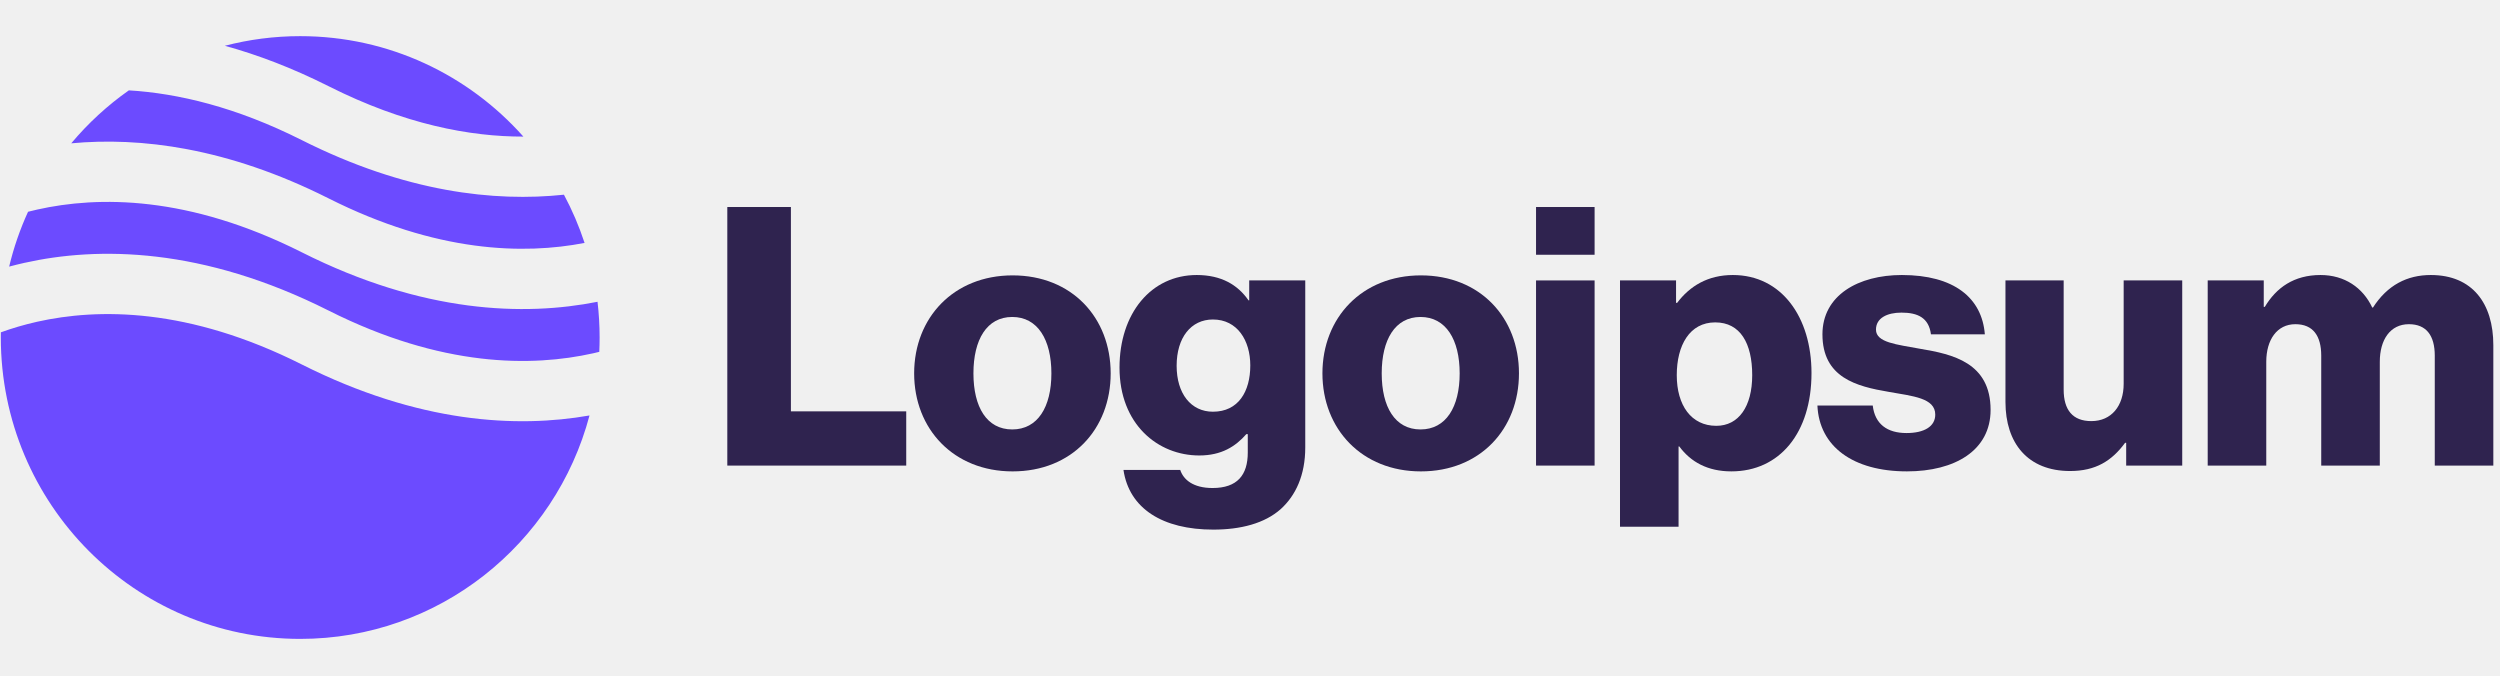
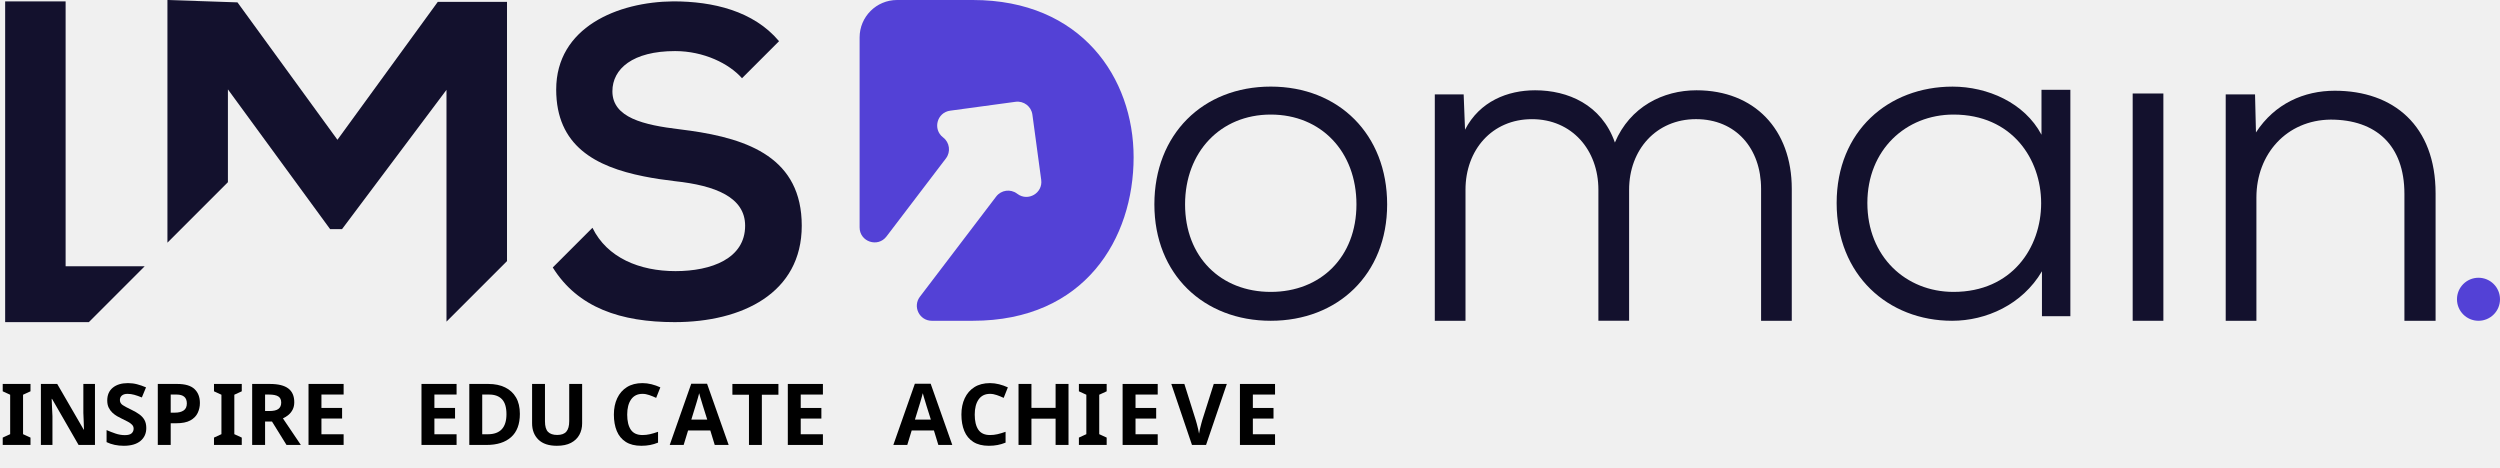
- <svg xmlns="http://www.w3.org/2000/svg" width="174" height="47" viewBox="0 0 174 47" fill="none">
-   <g clip-path="url(#clip0_350_40008)">
-     <path d="M50.621 32.405H63.074V28.63H55.047V14.408H50.621V32.405Z" fill="#2F234F" />
-     <path d="M70.452 29.889C68.676 29.889 67.751 28.328 67.751 25.987C67.751 23.646 68.676 22.061 70.452 22.061C72.227 22.061 73.177 23.646 73.177 25.987C73.177 28.328 72.227 29.889 70.452 29.889ZM70.477 32.809C74.603 32.809 77.303 29.864 77.303 25.987C77.303 22.111 74.603 19.166 70.477 19.166C66.376 19.166 63.625 22.111 63.625 25.987C63.625 29.864 66.376 32.809 70.477 32.809Z" fill="#2F234F" />
-     <path d="M84.445 36.861C86.345 36.861 88.02 36.433 89.146 35.426C90.171 34.495 90.846 33.085 90.846 31.147V19.518H86.945V20.903H86.895C86.145 19.82 84.995 19.141 83.294 19.141C80.118 19.141 77.918 21.809 77.918 25.584C77.918 29.536 80.594 31.701 83.469 31.701C85.02 31.701 85.995 31.072 86.745 30.216H86.845V31.5C86.845 33.06 86.12 33.966 84.394 33.966C83.044 33.966 82.369 33.387 82.144 32.708H78.193C78.593 35.401 80.919 36.861 84.445 36.861ZM84.419 28.655C82.894 28.655 81.894 27.397 81.894 25.459C81.894 23.495 82.894 22.237 84.419 22.237C86.12 22.237 87.02 23.697 87.02 25.433C87.02 27.246 86.195 28.655 84.419 28.655Z" fill="#2F234F" />
-     <path d="M98.868 29.889C97.092 29.889 96.167 28.328 96.167 25.987C96.167 23.646 97.092 22.061 98.868 22.061C100.643 22.061 101.593 23.646 101.593 25.987C101.593 28.328 100.643 29.889 98.868 29.889ZM98.893 32.809C103.019 32.809 105.72 29.864 105.72 25.987C105.72 22.111 103.019 19.166 98.893 19.166C94.792 19.166 92.041 22.111 92.041 25.987C92.041 29.864 94.792 32.809 98.893 32.809Z" fill="#2F234F" />
-     <path d="M106.908 32.405H110.984V19.518H106.908V32.405ZM106.908 17.731H110.984V14.408H106.908V17.731Z" fill="#2F234F" />
-     <path d="M112.752 36.66H116.828V31.072H116.878C117.678 32.154 118.853 32.808 120.504 32.808C123.855 32.808 126.08 30.14 126.08 25.962C126.08 22.086 124.005 19.141 120.604 19.141C118.853 19.141 117.603 19.921 116.728 21.079H116.653V19.518H112.752V36.66ZM119.454 29.637C117.703 29.637 116.703 28.202 116.703 26.113C116.703 24.024 117.603 22.438 119.379 22.438C121.129 22.438 121.954 23.898 121.954 26.113C121.954 28.303 121.004 29.637 119.454 29.637Z" fill="#2F234F" />
-     <path d="M132.719 32.808C136.069 32.808 138.545 31.348 138.545 28.529C138.545 25.232 135.894 24.653 133.644 24.276C132.019 23.973 130.568 23.848 130.568 22.941C130.568 22.136 131.343 21.758 132.344 21.758C133.469 21.758 134.244 22.111 134.394 23.269H138.145C137.945 20.726 135.994 19.141 132.369 19.141C129.343 19.141 126.842 20.55 126.842 23.269C126.842 26.289 129.218 26.893 131.443 27.271C133.144 27.573 134.694 27.699 134.694 28.857C134.694 29.687 133.919 30.14 132.694 30.14C131.343 30.14 130.493 29.511 130.343 28.227H126.492C126.617 31.072 128.968 32.808 132.719 32.808Z" fill="#2F234F" />
-     <path d="M144.081 32.783C145.857 32.783 146.982 32.078 147.907 30.819H147.982V32.405H151.883V19.518H147.807V26.716C147.807 28.252 146.957 29.309 145.557 29.309C144.256 29.309 143.631 28.529 143.631 27.119V19.518H139.58V27.975C139.58 30.844 141.13 32.783 144.081 32.783Z" fill="#2F234F" />
-     <path d="M153.656 32.406H157.732V25.182C157.732 23.646 158.482 22.564 159.758 22.564C160.983 22.564 161.558 23.369 161.558 24.754V32.406H165.634V25.182C165.634 23.646 166.359 22.564 167.66 22.564C168.885 22.564 169.46 23.369 169.46 24.754V32.406H173.536V24.024C173.536 21.129 172.086 19.141 169.185 19.141C167.535 19.141 166.159 19.845 165.159 21.406H165.109C164.459 20.022 163.184 19.141 161.508 19.141C159.658 19.141 158.432 20.022 157.632 21.356H157.557V19.518H153.656V32.406Z" fill="#2F234F" />
-     <path fill-rule="evenodd" clip-rule="evenodd" d="M8.968 6.289C7.477 7.338 6.129 8.579 4.959 9.975C9.741 9.528 15.816 10.258 22.869 13.807C30.4 17.598 36.465 17.726 40.686 16.907C40.303 15.739 39.821 14.618 39.25 13.551C34.418 14.064 28.224 13.385 21.005 9.752C16.421 7.445 12.38 6.495 8.968 6.289ZM36.427 9.507C32.612 5.216 27.067 2.516 20.895 2.516C19.082 2.516 17.324 2.749 15.648 3.186C17.918 3.81 20.33 4.722 22.869 6C28.154 8.66 32.717 9.516 36.427 9.507ZM41.588 21.004C36.489 22.017 29.448 21.809 21.005 17.56C13.112 13.587 6.83 13.637 2.593 14.585C2.374 14.634 2.16 14.685 1.952 14.739C1.397 15.953 0.954 17.23 0.637 18.556C0.976 18.465 1.327 18.378 1.688 18.297C6.829 17.147 14.091 17.197 22.869 21.615C30.762 25.588 37.044 25.538 41.281 24.59C41.426 24.557 41.569 24.524 41.71 24.489C41.725 24.159 41.733 23.826 41.733 23.491C41.733 22.65 41.684 21.82 41.588 21.004ZM41.03 28.916C35.98 29.804 29.144 29.463 21.005 25.367C13.112 21.395 6.83 21.445 2.593 22.392C1.652 22.603 0.806 22.859 0.06 23.13C0.058 23.25 0.057 23.37 0.057 23.491C0.057 35.076 9.386 44.467 20.895 44.467C30.54 44.467 38.655 37.871 41.03 28.916Z" fill="#6C4BFF" />
+ <svg xmlns="http://www.w3.org/2000/svg" id="Layer_2" data-name="Layer 2" viewBox="0 0 1348.76 251.98">
+   <defs>
+     <style>
+       .cls-1 {
+         fill: #13112d;
+       }
+ 
+       .cls-2 {
+         fill: #5341d6;
+       }
+ 
+       .cls-3 {
+         letter-spacing: -.01em;
+       }
+ 
+       .cls-4 {
+         font-family: Montserrat-SemiBold, Montserrat;
+         font-size: 46.07px;
+         font-weight: 600;
+       }
+ 
+       .cls-5 {
+         letter-spacing: 0em;
+       }
+ 
+       .cls-6 {
+         letter-spacing: 0em;
+       }
+ 
+       .cls-7 {
+         letter-spacing: -.03em;
+       }
+     </style>
+   </defs>
+   <g id="Layer_1-2" data-name="Layer 1">
+     <g>
+       <path class="cls-1" d="M372.05,70.47c-1.75-.24-3.52-.48-5.28-.7-19.59-2.33-36.38-6.29-36.38-20.52,0-12.13,10.97-21.69,33.82-21.69,15.47,0,29.15,6.74,36.1,14.65l19.99-19.99C406.48,5.81,384.54.74,363.28.74c-30.08.23-63.21,14-63.21,47.57,0,30.33,21.1,41.62,47.29,46.85,5.44,1.1,11.11,1.92,16.85,2.6,21.69,2.33,37.79,8.62,37.79,24.02,0,17.72-18.2,24.49-37.56,24.49s-36.9-7.18-44.81-23.38l-21.41,21.41c13.52,21.72,36.72,29.49,65.76,29.49,36.38,0,68.57-15.62,68.57-52.01s-28.51-46.81-60.49-51.32Z" />
+       <path class="cls-1" d="M35.4,143.64V.74H2.78v173.06h45.14l30.15-30.16h-42.66Z" />
+       <path class="cls-1" d="M236.2.99l-54.15,74.42L128.12,1.28l-37.79-1.28v130.92l32.63-32.63v-50.07l55.14,75.4h6.42l56.36-75.15v125.05l32.65-32.65V.99h-37.34Z" />
+       <path class="cls-1" d="M748.37,110.26c0,37.83-26.7,62.8-62.79,62.8s-62.79-24.97-62.79-62.8,26.2-63.54,62.79-63.54,62.79,25.71,62.79,63.54ZM639.35,110.26c0,28.43,19.28,47.22,46.23,47.22s46.23-18.79,46.23-47.22-19.04-48.45-46.23-48.45-46.23,20.27-46.23,48.45Z" />
+       <path class="cls-1" d="M862.34,173.06v-70.7c0-21.51-14.34-38.07-35.85-38.07s-35.85,16.56-35.85,38.07v70.7h-16.56V50.93h15.57l.74,19.04c7.91-15.33,22.99-21.26,37.83-21.26,17.55,0,35.85,7.66,43.02,28.18,8.16-19.28,25.96-28.18,44.01-28.18,31.15,0,51.42,21.01,51.42,53.15v71.2h-16.56v-71.2c0-21.76-13.6-37.58-35.11-37.58s-36.09,16.56-36.09,38.07v70.7h-16.56Z" />
+       <path class="cls-1" d="M1101.39,48.46h15.58v122.13h-15.33v-24.23c-10.63,18.05-30.16,26.7-48.46,26.7-34.61,0-62.3-24.72-62.3-63.54s27.94-62.79,62.55-62.79c18.79,0,38.81,8.65,47.96,25.96v-24.23ZM1007.45,109.52c0,28.92,20.77,47.96,46.48,47.96,63.04,0,63.04-95.67,0-95.67-25.71,0-46.48,19.04-46.48,47.71Z" />
+       <path class="cls-1" d="M1150.59,50.44v122.62h16.56V50.44h-16.56Z" />
+       <path class="cls-1" d="M1297.19,173.06v-68.48c0-26.21-15.33-40.05-39.8-40.05-23.73.25-40.05,18.54-40.05,42.03v66.5h-16.56V50.93h15.82l.5,20.52c10.14-15.58,25.96-22.5,42.52-22.5,31.64,0,54.39,18.79,54.39,55.38v68.73h-16.81Z" />
+       <path class="cls-2" d="M611.59,84.81c0,43.76-26.19,88.25-86.76,88.25h-22.11c-6.68,0-10.47-7.65-6.43-12.97l41.15-54.06c2.69-3.53,7.73-4.23,11.28-1.56l.16.12c5.73,4.31,13.82-.43,12.86-7.54l-4.76-35.21c-.6-4.42-4.67-7.52-9.09-6.92l-35.28,4.79c-7.13.97-9.53,10.07-3.81,14.43h0c3.55,2.7,4.24,7.77,1.53,11.32l-32.07,42.12c-4.68,6.15-14.5,2.84-14.5-4.89V20.2c0-11.15,9.04-20.2,20.2-20.2h40.87c58.58,0,86.76,42.03,86.76,84.81Z" />
+       <text class="cls-4" transform="translate(0 240.05)">
+         <tspan x="0" y="0">INS</tspan>
+         <tspan class="cls-5" x="80.99" y="0">P</tspan>
+         <tspan class="cls-6" x="113.98" y="0">IRE</tspan>
+       </text>
+       <text class="cls-4" transform="translate(223.25 240.05)">
+         <tspan x="0" y="0">EDU</tspan>
+         <tspan class="cls-3" x="105.27" y="0">C</tspan>
+         <tspan class="cls-7" x="138.07" y="0">A</tspan>
+         <tspan x="170.96" y="0">TE</tspan>
+       </text>
+       <text class="cls-4" transform="translate(481.96 240.05)">
+         <tspan class="cls-5" x="0" y="0">A</tspan>
+         <tspan x="34.05" y="0">CHI</tspan>
+         <tspan class="cls-5" x="119.55" y="0">E</tspan>
+         <tspan class="cls-3" x="149.96" y="0">V</tspan>
+         <tspan x="182.85" y="0">E</tspan>
+       </text>
+       <rect class="cls-2" x="1325.55" y="149.85" width="23.21" height="23.21" rx="11.6" ry="11.6" />
+     </g>
  </g>
-   <defs>
-     <clipPath id="clip0_350_40008">
-       <rect width="174" height="43" fill="white" transform="translate(0 2)" />
-     </clipPath>
-   </defs>
</svg>
